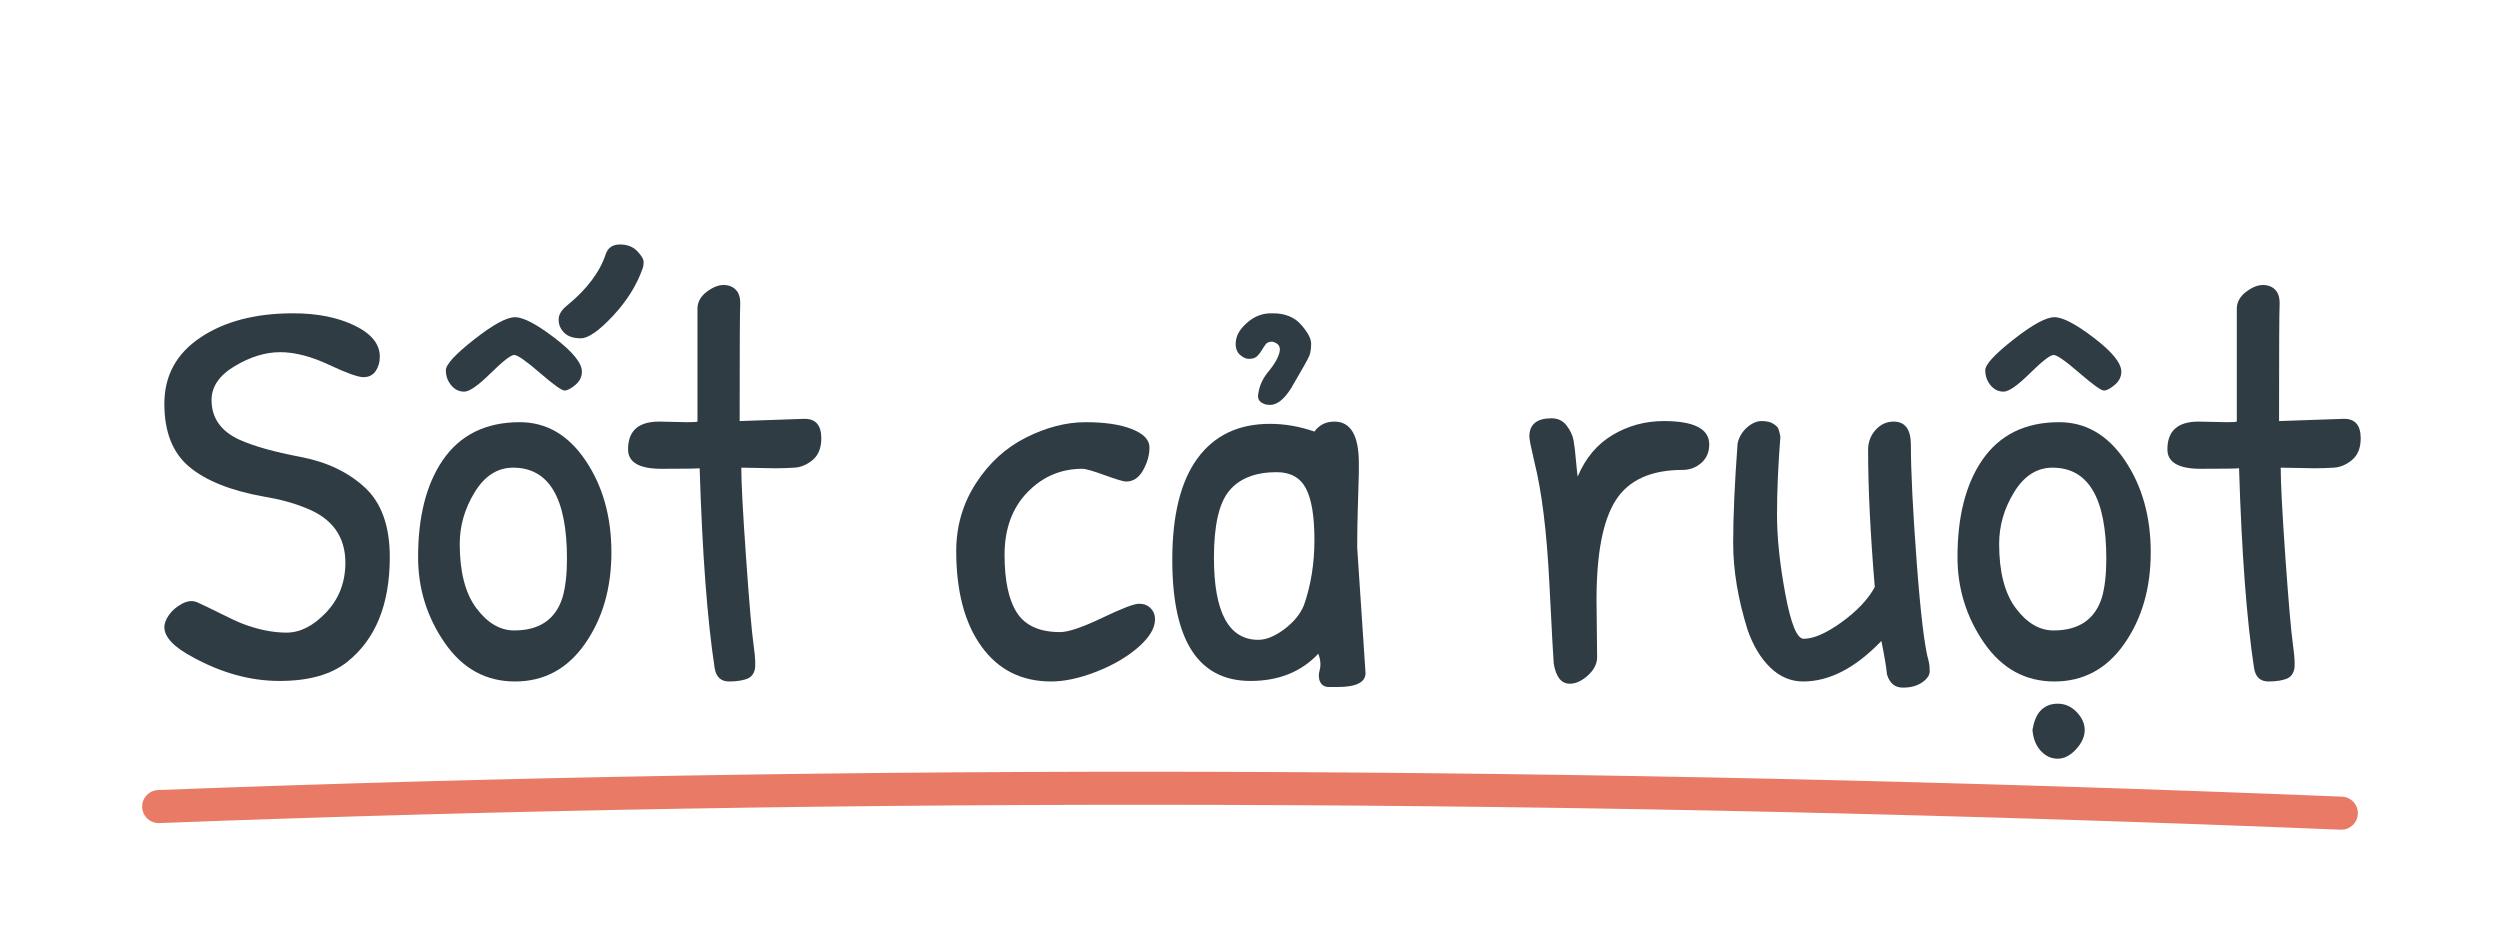
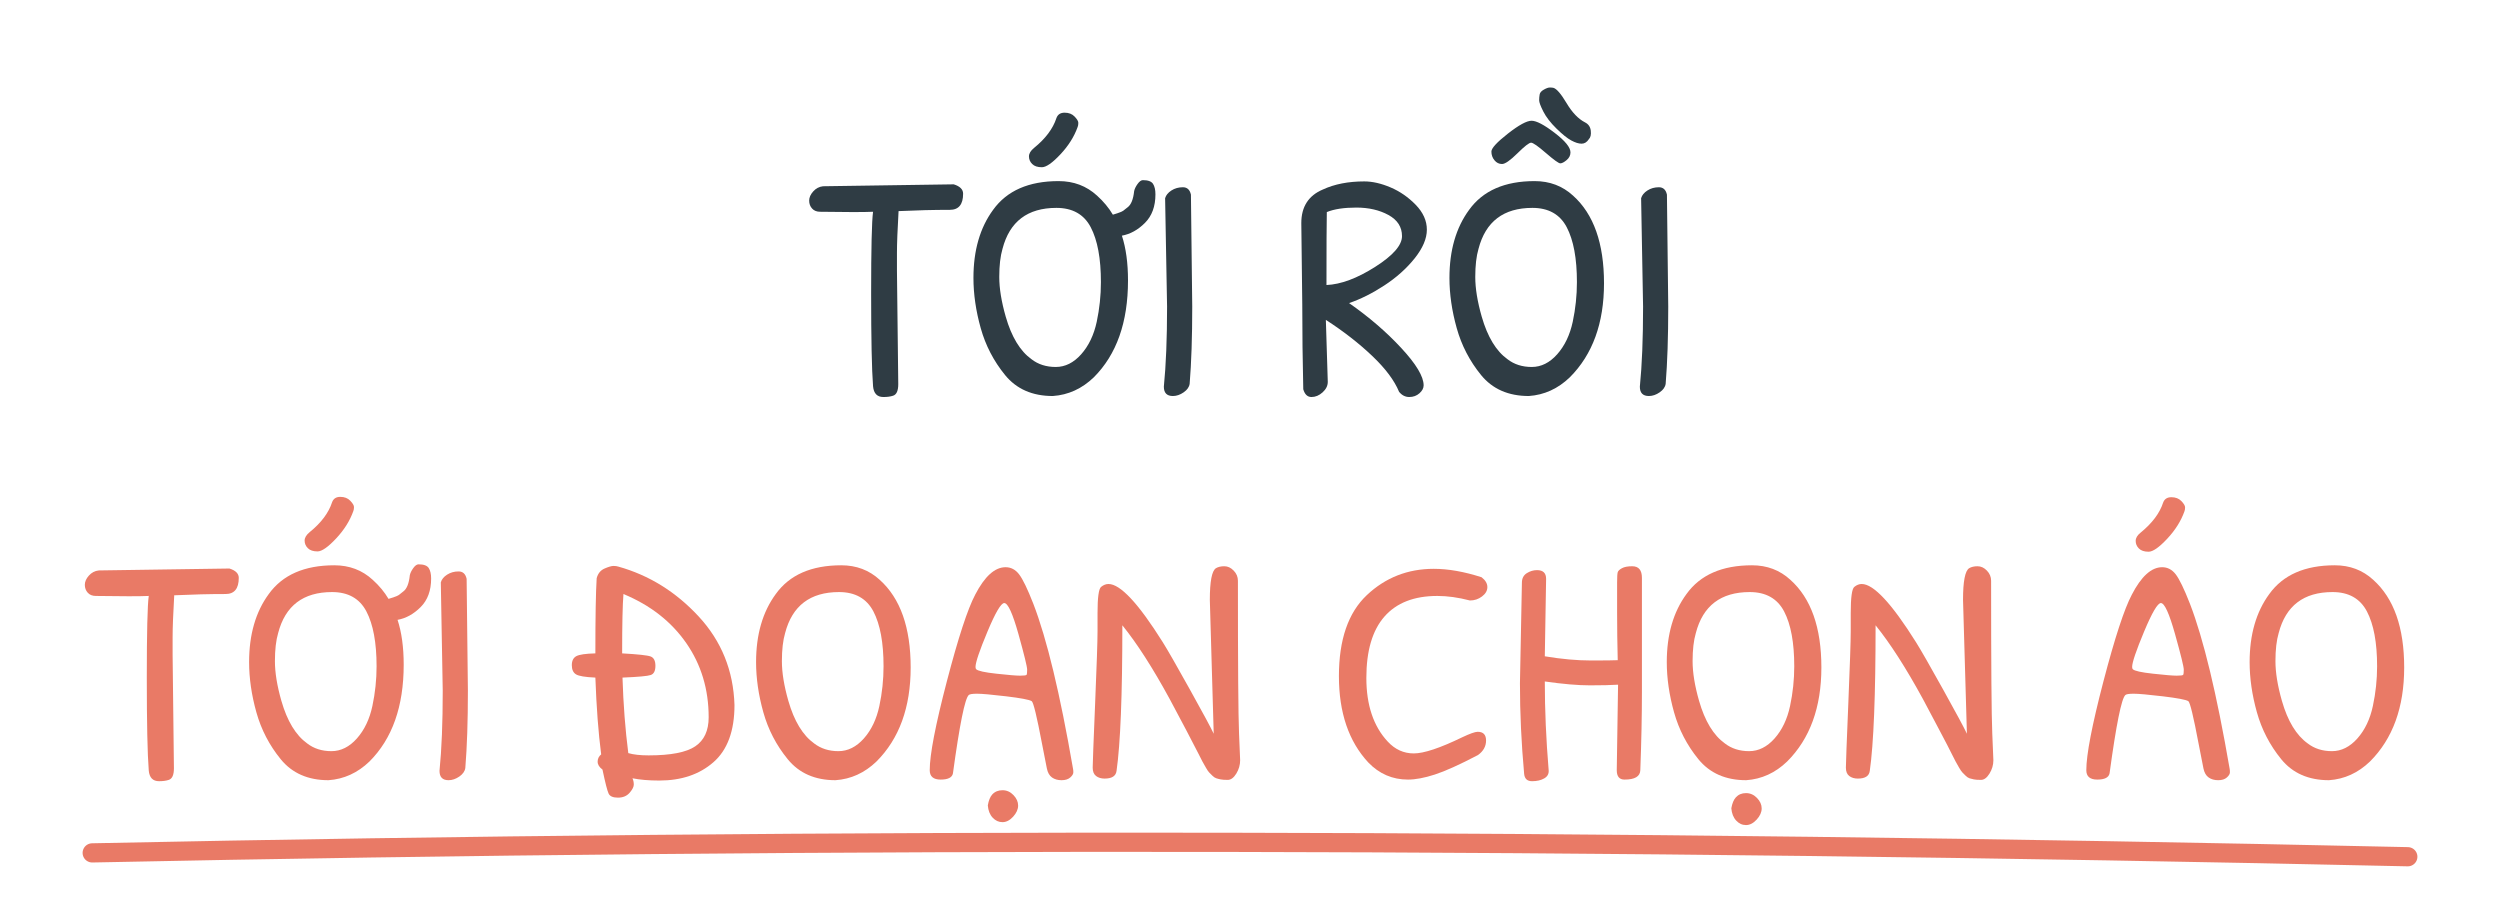
- <svg xmlns="http://www.w3.org/2000/svg" viewBox="0 0 378.15 140" role="img" aria-label="Sốt cả ruột">
-   <path d="M44.34 47.39Q49.8 47.39 53.63 49.24Q57.45 51.09 57.45 53.94Q57.45 55.2 56.82 56.13Q56.19 57.05 54.97 57.05Q53.75 57.05 49.72 55.16Q45.69 53.27 42.37 53.27Q39.05 53.27 35.52 55.37Q32.0 57.47 32.0 60.5Q32.0 64.61 36.28 66.54Q39.47 67.97 45.44 69.11Q51.4 70.24 55.18 73.73Q58.96 77.21 58.96 84.27Q58.96 95.02 52.49 100.14Q48.88 103.0 42.29 103.0Q35.69 103.0 29.14 99.39Q24.86 97.12 24.86 94.85Q24.86 94.01 25.57 93.0Q26.28 92.0 27.54 91.32Q28.8 90.65 29.85 91.11Q30.9 91.58 33.26 92.75Q35.61 93.93 36.7 94.35Q40.23 95.69 43.34 95.69Q46.44 95.69 49.34 92.63Q52.24 89.56 52.24 85.11Q52.24 79.23 46.36 76.88Q43.5 75.7 39.89 75.11Q32.42 73.77 28.64 70.62Q24.86 67.47 24.86 61.08Q24.86 54.7 30.32 51.05Q35.78 47.39 44.34 47.39Z" fill="#2F3C44" />
-   <path d="M91.64 38.4Q92.14 36.98 93.78 36.98Q95.42 36.98 96.38 37.98Q97.35 38.99 97.35 39.62Q97.35 40.25 97.18 40.67Q95.84 44.45 92.69 47.81Q89.54 51.17 87.86 51.17Q86.18 51.17 85.34 50.33Q84.5 49.49 84.5 48.36Q84.5 47.22 85.76 46.22Q90.29 42.52 91.64 38.4ZM88.02 56.21Q88.02 57.39 87.02 58.23Q86.01 59.07 85.38 59.07Q84.75 59.07 81.64 56.38Q78.53 53.69 77.78 53.69Q77.02 53.69 74.21 56.46Q71.39 59.24 70.22 59.24Q69.04 59.24 68.24 58.27Q67.44 57.3 67.44 56.0Q67.44 54.7 71.73 51.34Q76.01 47.98 77.9 47.98Q79.79 47.98 83.91 51.13Q88.02 54.28 88.02 56.21ZM78.62 63.86Q84.66 63.86 88.57 69.65Q92.48 75.45 92.48 83.55Q92.48 91.66 88.49 97.37Q84.5 103.08 77.9 103.08Q71.31 103.08 67.28 97.25Q63.24 91.41 63.24 84.27Q63.24 75.11 66.94 69.65Q70.89 63.86 78.62 63.86ZM77.61 70.74Q74.08 70.74 71.81 74.44Q69.54 78.14 69.54 82.25Q69.54 88.64 72.06 92.0Q74.58 95.36 77.78 95.36Q83.49 95.36 85.08 90.4Q85.76 88.05 85.76 84.52Q85.76 70.74 77.61 70.74Z" fill="#2F3C44" />
-   <path d="M99.7 63.77 103.9 63.86Q105.33 63.86 105.5 63.77V46.55Q105.58 45.12 106.92 44.12Q108.27 43.11 109.44 43.11Q110.62 43.11 111.33 43.86Q112.05 44.62 111.96 46.22Q111.88 47.81 111.88 63.69L121.71 63.35Q124.23 63.35 124.23 66.29Q124.23 68.48 122.93 69.57Q121.62 70.66 120.15 70.74Q118.68 70.83 117.26 70.83L112.13 70.74Q112.13 74.19 112.85 84.35Q113.56 94.52 113.98 97.5Q114.4 100.48 114.15 101.36Q113.9 102.24 113.22 102.58Q112.13 103.08 110.28 103.08Q108.44 103.08 108.1 101.07Q106.42 90.06 105.83 70.83Q105.08 70.91 100.04 70.91Q95.0 70.91 95.0 67.97Q95.0 63.77 99.7 63.77Z" fill="#2F3C44" />
-   <path d="M170.34 72.84Q169.76 72.84 167.11 71.88Q164.46 70.91 163.71 70.91Q158.84 70.91 155.39 74.48Q151.95 78.05 151.95 83.93Q151.95 89.81 153.84 92.71Q155.73 95.61 160.35 95.61Q162.2 95.61 166.69 93.47Q171.18 91.32 172.28 91.32Q173.37 91.32 174.04 92.0Q174.71 92.67 174.71 93.68Q174.71 95.69 172.15 97.92Q169.59 100.14 165.81 101.61Q162.03 103.08 159.0 103.08Q152.28 103.08 148.46 97.79Q144.64 92.5 144.64 83.34Q144.64 77.72 147.62 73.1Q150.6 68.48 155.22 66.17Q159.84 63.86 164.21 63.86Q168.58 63.86 171.23 64.91Q173.87 65.96 173.87 67.68Q173.87 69.4 172.91 71.12Q171.94 72.84 170.34 72.84Z" fill="#2F3C44" />
-   <path d="M192.52 47.39Q195.29 47.39 196.8 49.11Q198.32 50.84 198.32 51.97Q198.32 53.1 198.06 53.78Q197.81 54.45 195.29 58.73Q193.7 61.25 192.1 61.25Q191.6 61.25 191.18 61.08Q190.08 60.66 190.34 59.49Q190.59 57.72 191.89 56.17Q193.19 54.62 193.53 53.31Q193.86 52.01 192.44 51.68Q191.76 51.68 191.47 52.05Q191.18 52.43 190.88 52.94Q190.59 53.44 190.17 53.86Q189.75 54.28 188.95 54.28Q188.15 54.28 187.4 53.52Q186.72 52.68 186.98 51.34Q187.23 50.0 188.78 48.69Q190.34 47.39 192.27 47.39Q192.35 47.39 192.52 47.39ZM201.84 63.77Q205.54 63.77 205.54 70.07Q205.54 70.74 205.54 71.5L205.37 77.38Q205.29 80.15 205.29 82.84L206.55 101.82Q206.55 103.92 202.26 103.92Q202.01 103.92 201.05 103.92Q200.08 103.92 199.7 103.17Q199.32 102.41 199.62 101.32Q199.91 100.23 199.41 98.88Q195.54 103.0 189.16 103.0Q177.32 103.0 177.32 84.69Q177.32 74.52 181.14 69.32Q184.96 64.11 192.1 64.11Q195.46 64.11 198.82 65.28Q199.91 63.77 201.84 63.77ZM193.11 71.42Q188.32 71.42 185.97 74.19Q183.62 76.96 183.62 84.35Q183.62 96.78 190.34 96.78Q192.1 96.78 194.24 95.19Q196.38 93.59 197.22 91.58Q198.82 87.04 198.82 81.66Q198.82 76.29 197.52 73.85Q196.22 71.42 193.11 71.42Z" fill="#2F3C44" />
-   <path d="M241.49 90.74 241.58 99.39Q241.58 100.9 240.19 102.16Q238.8 103.42 237.46 103.42Q235.53 103.42 235.02 100.4Q234.94 99.72 234.35 88.09Q233.76 76.46 232.08 69.82Q231.33 66.63 231.33 66.04Q231.33 63.27 234.69 63.27Q236.12 63.27 236.96 64.36Q237.8 65.45 238.01 66.59Q238.22 67.72 238.38 69.65Q238.55 71.58 238.64 72.09Q240.4 67.89 243.93 65.79Q247.46 63.69 251.66 63.69Q258.54 63.69 258.54 67.22Q258.54 68.98 257.33 70.03Q256.11 71.08 254.51 71.08Q247.37 71.08 244.43 75.62Q241.49 80.15 241.49 90.74Z" fill="#2F3C44" />
-   <path d="M269.3 66.04Q268.79 72.59 268.79 77.84Q268.79 83.09 270.05 89.85Q271.31 96.62 272.82 96.62Q275.09 96.62 278.58 94.1Q282.06 91.58 283.58 88.8Q282.57 76.71 282.57 68.06Q282.57 66.29 283.7 65.03Q284.84 63.77 286.43 63.77Q289.04 63.77 289.04 67.3Q289.04 73.26 289.92 85.02Q290.8 96.78 291.72 99.98Q291.89 100.65 291.89 101.53Q291.89 102.41 290.76 103.21Q289.62 104.01 287.82 104.01Q286.01 104.01 285.42 101.99Q285.26 100.31 284.58 96.95Q278.7 103.08 272.74 103.08Q269.97 103.08 267.78 100.98Q265.6 98.88 264.34 95.27Q262.16 88.3 262.16 82.17Q262.16 76.04 262.83 67.05Q263.16 65.62 264.26 64.65Q265.35 63.69 266.48 63.69Q267.62 63.69 268.25 64.11Q268.88 64.53 269.0 64.86Q269.13 65.2 269.3 66.04Z" fill="#2F3C44" />
-   <path d="M320.87 56.21Q320.87 57.39 319.86 58.23Q318.86 59.07 318.23 59.07Q317.6 59.07 314.49 56.38Q311.38 53.69 310.62 53.69Q309.87 53.69 307.05 56.46Q304.24 59.24 303.06 59.24Q301.89 59.24 301.09 58.27Q300.29 57.3 300.29 56.0Q300.29 54.7 304.58 51.34Q308.86 47.98 310.75 47.98Q312.64 47.98 316.76 51.13Q320.87 54.28 320.87 56.21ZM311.46 63.86Q317.51 63.86 321.42 69.65Q325.32 75.45 325.32 83.55Q325.32 91.66 321.33 97.37Q317.34 103.08 310.75 103.08Q304.16 103.08 300.12 97.25Q296.09 91.41 296.09 84.27Q296.09 75.11 299.79 69.65Q303.74 63.86 311.46 63.86ZM310.46 70.74Q306.93 70.74 304.66 74.44Q302.39 78.14 302.39 82.25Q302.39 88.64 304.91 92.0Q307.43 95.36 310.62 95.36Q316.34 95.36 317.93 90.4Q318.6 88.05 318.6 84.52Q318.6 70.74 310.46 70.74ZM307.43 110.39Q307.77 108.46 308.61 107.54Q309.62 106.44 311.25 106.44Q312.89 106.44 314.11 107.7Q315.33 108.96 315.33 110.43Q315.33 111.9 314.03 113.33Q312.72 114.76 311.25 114.76Q309.78 114.76 308.69 113.58Q307.6 112.41 307.43 110.39Z" fill="#2F3C44" />
-   <path d="M332.55 63.77 336.75 63.86Q338.18 63.86 338.34 63.77V46.55Q338.43 45.12 339.77 44.12Q341.12 43.11 342.29 43.11Q343.47 43.11 344.18 43.86Q344.9 44.62 344.81 46.22Q344.73 47.81 344.73 63.69L354.56 63.35Q357.08 63.35 357.08 66.29Q357.08 68.48 355.77 69.57Q354.47 70.66 353.0 70.74Q351.53 70.83 350.1 70.83L344.98 70.74Q344.98 74.19 345.69 84.35Q346.41 94.52 346.83 97.5Q347.25 100.48 347.0 101.36Q346.74 102.24 346.07 102.58Q344.98 103.08 343.13 103.08Q341.28 103.08 340.95 101.07Q339.27 90.06 338.68 70.83Q337.92 70.91 332.88 70.91Q327.84 70.91 327.84 67.97Q327.84 63.77 332.55 63.77Z" fill="#2F3C44" />
-   <path d="M24 122 Q181.51 116 354.15 123" fill="none" stroke="#E97A66" stroke-width="5" stroke-linecap="round" />
+ <svg xmlns="http://www.w3.org/2000/svg" viewBox="0 0 650.73 240" role="img" aria-label="TỚI RỒI TỚI ĐOẠN CHỌN ÁO">
+   <path d="M214.23 48.48 248.25 47.98Q250.69 48.74 250.69 50.42Q250.69 54.62 247.25 54.62Q240.95 54.62 233.89 54.95Q233.47 62.18 233.47 65.83Q233.47 69.48 233.47 70.49L233.81 99.98Q233.81 102.58 232.46 103.0Q231.45 103.34 229.94 103.34Q227.51 103.34 227.25 100.56Q226.75 94.1 226.75 76.41Q226.75 58.73 227.25 55.12Q225.49 55.2 222.05 55.2Q218.6 55.2 213.48 55.12Q212.13 55.12 211.38 54.28Q210.62 53.44 210.62 52.22Q210.62 51.0 211.67 49.83Q212.72 48.65 214.23 48.48Z" fill="#2F3C44" />
+   <path d="M269.17 38.49Q273.62 34.88 274.97 30.76Q275.47 29.33 277.11 29.33Q278.75 29.33 279.71 30.34Q280.68 31.35 280.68 31.98Q280.68 32.61 280.51 33.03Q279.17 36.81 276.02 40.17Q272.87 43.53 271.19 43.53Q269.51 43.53 268.67 42.69Q267.83 41.85 267.83 40.71Q267.83 39.58 269.17 38.49ZM300.75 50.58Q300.75 55.29 298.02 58.02Q295.29 60.75 292.02 61.34Q293.61 66.21 293.61 73.01Q293.61 89.31 284.71 98.21Q280.09 102.66 274.04 103.08Q266.06 103.08 261.61 97.62Q257.16 92.16 255.27 85.4Q253.38 78.64 253.38 72.34Q253.38 61.59 258.5 54.62Q263.88 47.14 275.55 47.14Q281.43 47.14 285.55 50.92Q288.07 53.19 289.67 55.88Q289.75 55.88 290.88 55.5Q292.02 55.12 292.35 54.87Q292.69 54.62 293.53 53.94Q294.87 52.94 295.21 49.74Q295.38 48.9 296.09 47.9Q296.81 46.89 297.48 46.89Q299.49 46.89 300.12 47.85Q300.75 48.82 300.75 50.58ZM286.56 73.43Q286.56 64.19 283.91 59.15Q281.27 54.11 274.97 54.11Q263.71 54.11 260.94 64.78Q260.1 67.64 260.1 72.09Q260.1 76.54 261.78 82.42Q264.05 90.32 268.5 93.51Q271.1 95.52 274.8 95.52Q278.49 95.52 281.43 92.21Q284.37 88.89 285.47 83.76Q286.56 78.64 286.56 73.43Z" fill="#2F3C44" />
+   <path d="M309.99 50.67Q310.08 60.41 310.33 79.82Q310.33 91.66 309.66 99.89Q309.49 101.15 308.1 102.12Q306.72 103.08 305.29 103.08Q302.94 103.08 302.94 100.65Q303.78 92.25 303.78 79.82L303.27 51.59Q303.61 50.42 304.91 49.58Q306.21 48.74 307.89 48.74Q309.57 48.74 309.99 50.67Z" fill="#2F3C44" />
+   <path d="M339.23 101.32Q338.97 90.23 338.97 79.23L338.72 58.06Q338.72 51.68 344.35 49.32Q348.89 47.22 355.1 47.22Q358.29 47.22 361.95 48.78Q365.6 50.33 368.5 53.31Q371.4 56.3 371.4 59.78Q371.4 63.27 368.21 67.26Q365.01 71.25 360.31 74.31Q355.61 77.38 351.15 78.89Q358.97 84.35 364.76 90.61Q370.56 96.87 370.56 100.31Q370.56 101.4 369.47 102.37Q368.37 103.34 366.82 103.34Q365.27 103.34 364.17 101.99Q362.33 97.54 357.16 92.63Q351.99 87.71 345.11 83.26L345.61 99.39Q345.61 100.9 344.27 102.12Q342.92 103.34 341.37 103.34Q339.81 103.34 339.23 101.32ZM345.36 55.2Q345.27 59.49 345.27 74.19Q350.9 73.94 357.92 69.48Q364.93 65.03 364.93 61.46Q364.93 57.89 361.4 55.96Q357.87 54.03 353.04 54.03Q348.21 54.03 345.36 55.2Z" fill="#2F3C44" />
+   <path d="M413.57 36.22Q412.81 37.4 411.68 37.4Q410.54 37.4 408.99 36.56Q407.43 35.72 405.12 33.45Q402.81 31.18 401.72 29.04Q400.63 26.9 400.63 26.1Q400.63 25.3 400.76 24.59Q400.88 23.87 401.85 23.33Q402.81 22.78 403.4 22.78Q403.99 22.78 404.33 22.86Q405.59 23.2 407.77 26.85Q409.95 30.51 412.56 31.85Q413.9 32.52 414.07 34.04Q414.24 35.55 413.57 36.22ZM408.78 39.66Q408.78 40.84 407.77 41.68Q406.76 42.52 406.13 42.52Q405.5 42.52 402.39 39.83Q399.29 37.14 398.53 37.14Q397.77 37.14 394.96 39.92Q392.15 42.69 390.97 42.69Q389.79 42.69 389.0 41.72Q388.2 40.76 388.2 39.45Q388.2 38.15 392.48 34.79Q396.77 31.43 398.66 31.43Q400.55 31.43 404.66 34.58Q408.78 37.73 408.78 39.66ZM399.45 47.14Q405.33 47.14 409.45 50.92Q417.51 58.14 417.51 73.73Q417.51 89.31 408.61 98.21Q403.99 102.66 397.94 103.08Q389.96 103.08 385.51 97.62Q381.06 92.16 379.17 85.4Q377.28 78.64 377.28 72.34Q377.28 61.59 382.4 54.62Q387.78 47.14 399.45 47.14ZM398.87 54.11Q387.61 54.11 384.84 64.78Q384.0 67.64 384.0 72.09Q384.0 76.54 385.68 82.42Q387.95 90.32 392.4 93.51Q395.0 95.52 398.7 95.52Q402.39 95.52 405.33 92.21Q408.27 88.89 409.37 83.76Q410.46 78.64 410.46 73.43Q410.46 64.19 407.81 59.15Q405.17 54.11 398.87 54.11Z" fill="#2F3C44" />
+   <path d="M433.89 50.67Q433.98 60.41 434.23 79.82Q434.23 91.66 433.56 99.89Q433.39 101.15 432.0 102.12Q430.62 103.08 429.19 103.08Q426.84 103.08 426.84 100.65Q427.68 92.25 427.68 79.82L427.17 51.59Q427.51 50.42 428.81 49.58Q430.11 48.74 431.79 48.74Q433.47 48.74 433.89 50.67Z" fill="#2F3C44" />
+   <path d="M25.7 148.48 59.72 147.98Q62.15 148.74 62.15 150.42Q62.15 154.62 58.71 154.62Q52.41 154.62 45.35 154.95Q44.93 162.18 44.93 165.83Q44.93 169.48 44.93 170.49L45.27 199.98Q45.27 202.58 43.92 203.0Q42.92 203.34 41.4 203.34Q38.97 203.34 38.72 200.56Q38.21 194.1 38.21 176.41Q38.21 158.73 38.72 155.12Q36.95 155.2 33.51 155.2Q30.06 155.2 24.94 155.12Q23.6 155.12 22.84 154.28Q22.08 153.44 22.08 152.22Q22.08 151.0 23.13 149.83Q24.18 148.65 25.7 148.48Z" fill="#E97A66" />
+   <path d="M80.63 138.49Q85.08 134.88 86.43 130.76Q86.93 129.33 88.57 129.33Q90.21 129.33 91.17 130.34Q92.14 131.35 92.14 131.98Q92.14 132.61 91.97 133.03Q90.63 136.81 87.48 140.17Q84.33 143.53 82.65 143.53Q80.97 143.53 80.13 142.69Q79.29 141.85 79.29 140.71Q79.29 139.58 80.63 138.49ZM112.22 150.58Q112.22 155.29 109.49 158.02Q106.76 160.75 103.48 161.34Q105.08 166.21 105.08 173.01Q105.08 189.31 96.17 198.21Q91.55 202.66 85.5 203.08Q77.52 203.08 73.07 197.62Q68.62 192.16 66.73 185.4Q64.84 178.64 64.84 172.34Q64.84 161.59 69.96 154.62Q75.34 147.14 87.02 147.14Q92.9 147.14 97.01 150.92Q99.53 153.19 101.13 155.88Q101.21 155.88 102.35 155.5Q103.48 155.12 103.82 154.87Q104.15 154.62 104.99 153.94Q106.34 152.94 106.67 149.74Q106.84 148.9 107.55 147.9Q108.27 146.89 108.94 146.89Q110.96 146.89 111.59 147.85Q112.22 148.82 112.22 150.58ZM98.02 173.43Q98.02 164.19 95.37 159.15Q92.73 154.11 86.43 154.11Q75.17 154.11 72.4 164.78Q71.56 167.64 71.56 172.09Q71.56 176.54 73.24 182.42Q75.51 190.32 79.96 193.51Q82.56 195.52 86.26 195.52Q89.96 195.52 92.9 192.21Q95.84 188.89 96.93 183.76Q98.02 178.64 98.02 173.43Z" fill="#E97A66" />
+   <path d="M121.46 150.67Q121.54 160.41 121.79 179.82Q121.79 191.66 121.12 199.89Q120.95 201.15 119.57 202.12Q118.18 203.08 116.75 203.08Q114.4 203.08 114.4 200.65Q115.24 192.25 115.24 179.82L114.74 151.59Q115.07 150.42 116.37 149.58Q117.68 148.74 119.36 148.74Q121.04 148.74 121.46 150.67Z" fill="#E97A66" />
+   <path d="M171.6 203.17Q167.57 203.17 164.63 202.58Q164.97 203.34 164.97 204.22Q164.97 205.1 163.88 206.36Q162.78 207.62 160.85 207.62Q158.92 207.62 158.42 206.57Q157.91 205.52 156.82 200.31Q155.56 199.39 155.56 198.25Q155.56 197.12 156.48 196.36Q155.39 187.96 154.97 176.37Q151.02 176.2 149.93 175.53Q148.84 174.86 148.84 173.14Q148.84 171.42 150.02 170.79Q151.19 170.16 154.97 170.07Q154.97 155.88 155.31 150.5Q155.81 148.65 157.37 147.98Q158.92 147.31 159.68 147.31Q160.43 147.31 160.94 147.48Q172.95 150.84 181.85 160.45Q190.76 170.07 191.18 183.51Q191.18 193.59 185.72 198.38Q180.26 203.17 171.6 203.17ZM162.03 176.37Q162.36 186.87 163.54 196.03Q165.56 196.62 168.83 196.62Q177.48 196.62 180.97 194.26Q184.46 191.91 184.46 186.7Q184.46 175.78 178.62 167.38Q172.78 158.98 162.28 154.62Q161.94 158.73 161.94 170.07Q168.08 170.41 169.34 170.87Q170.6 171.33 170.6 173.31Q170.6 175.28 169.38 175.7Q168.16 176.12 162.03 176.37Z" fill="#E97A66" />
+   <path d="M218.98 147.14Q224.86 147.14 228.98 150.92Q237.04 158.14 237.04 173.73Q237.04 189.31 228.14 198.21Q223.52 202.66 217.47 203.08Q209.49 203.08 205.04 197.62Q200.58 192.16 198.69 185.4Q196.8 178.64 196.8 172.34Q196.8 161.59 201.93 154.62Q207.3 147.14 218.98 147.14ZM218.39 154.11Q207.14 154.11 204.36 164.78Q203.52 167.64 203.52 172.09Q203.52 176.54 205.2 182.42Q207.47 190.32 211.92 193.51Q214.53 195.52 218.22 195.52Q221.92 195.52 224.86 192.21Q227.8 188.89 228.89 183.76Q229.98 178.64 229.98 173.43Q229.98 164.19 227.34 159.15Q224.69 154.11 218.39 154.11Z" fill="#E97A66" />
+   <path d="M261.74 147.64Q263.84 147.64 265.26 149.49Q266.69 151.34 268.96 157.14Q274.25 170.83 279.29 200.06Q279.38 200.4 279.38 201.03Q279.38 201.66 278.58 202.37Q277.78 203.08 276.31 203.08Q274.84 203.08 273.83 202.37Q272.82 201.66 272.49 200.02Q272.15 198.38 271.23 193.59Q269.21 182.92 268.54 182.5Q267.53 181.92 261.86 181.24Q256.19 180.57 254.34 180.57Q252.5 180.57 252.16 180.91Q250.65 182.25 248.04 201.32Q247.71 202.92 244.85 202.92Q242.0 202.92 242.0 200.48Q242.0 194.43 246.45 177.38Q250.9 160.33 253.84 154.78Q257.54 147.64 261.74 147.64ZM261.4 156.97Q260.14 156.97 257.03 164.4Q253.92 171.84 253.92 173.6Q253.92 174.02 254.09 174.19Q254.76 174.86 259.38 175.36Q264.0 175.87 265.52 175.87Q267.03 175.87 267.2 175.66Q267.36 175.45 267.36 174.31Q267.36 173.18 265.1 165.07Q262.83 156.97 261.4 156.97ZM257.12 209.64Q257.45 207.7 258.29 206.78Q259.3 205.69 260.94 205.69Q262.58 205.69 263.79 206.95Q265.01 208.21 265.01 209.68Q265.01 211.15 263.71 212.58Q262.41 214.0 260.94 214.0Q259.47 214.0 258.38 212.83Q257.28 211.65 257.12 209.64Z" fill="#E97A66" />
+   <path d="M322.22 151.17Q322.22 184.02 322.51 190.86Q322.8 197.71 322.8 197.88Q322.8 199.72 321.8 201.36Q320.79 203.0 319.57 203.0Q318.35 203.0 317.72 202.87Q317.09 202.75 316.59 202.58Q316.08 202.41 315.58 201.91L314.74 201.07Q314.4 200.73 313.86 199.77Q313.31 198.8 312.98 198.21Q312.64 197.62 311.93 196.15Q311.21 194.68 308.82 190.15Q306.42 185.61 304.49 182.0Q297.86 169.82 292.14 162.76Q292.14 190.06 290.63 200.65Q290.38 202.66 287.52 202.66Q286.18 202.66 285.3 201.99Q284.42 201.32 284.42 199.81Q284.42 198.3 285.05 183.18Q285.68 168.06 285.68 164.32Q285.68 160.58 285.68 159.57Q285.68 153.52 286.6 152.77Q287.52 152.01 288.53 152.01Q293.15 152.01 302.64 167.13Q304.49 170.07 309.7 179.44Q314.91 188.8 315.92 190.99L314.91 156.13Q314.91 148.9 316.5 147.9Q317.34 147.39 318.69 147.39Q320.03 147.39 321.12 148.53Q322.22 149.66 322.22 151.17Z" fill="#E97A66" />
+   <path d="M373.2 148.06Q378.83 148.06 385.64 150.25Q387.15 151.42 387.15 152.81Q387.15 154.2 385.76 155.25Q384.38 156.3 382.61 156.3Q378.08 155.12 374.13 155.12Q365.06 155.12 360.35 160.5Q355.65 165.87 355.65 176.46Q355.65 187.04 361.19 193.0Q364.05 196.11 368.0 196.11Q371.94 196.11 380.6 191.91Q383.62 190.48 384.63 190.48Q386.81 190.48 386.81 192.75Q386.81 195.02 384.71 196.53Q377.49 200.31 373.46 201.61Q369.42 202.92 366.48 202.92Q360.44 202.92 356.15 198.46Q348.51 190.23 348.51 175.99Q348.51 161.76 355.77 154.91Q363.04 148.06 373.2 148.06Z" fill="#E97A66" />
+   <path d="M402.1 170.83Q408.65 171.92 414.11 171.92Q419.57 171.92 421.08 171.84Q420.92 165.45 420.92 159.57Q420.92 153.69 420.92 151.59Q420.92 149.49 421.08 148.95Q421.25 148.4 422.18 147.9Q423.1 147.39 424.86 147.39Q427.38 147.39 427.38 150.42V180.15Q427.38 189.39 426.96 200.48Q426.88 202.92 422.85 202.92Q420.83 202.92 420.83 200.48L421.17 178.22Q418.48 178.39 413.82 178.39Q409.16 178.39 402.1 177.38Q402.1 188.47 403.11 200.56Q403.19 201.91 401.93 202.62Q400.67 203.34 398.78 203.34Q396.89 203.34 396.72 201.4Q395.63 189.48 395.63 177.88L396.14 151.68Q396.14 150.0 397.4 149.2Q398.66 148.4 400.08 148.4Q402.44 148.4 402.44 150.67Z" fill="#E97A66" />
+   <path d="M456.03 147.14Q461.91 147.14 466.02 150.92Q474.09 158.14 474.09 173.73Q474.09 189.31 465.18 198.21Q460.56 202.66 454.52 203.08Q446.54 203.08 442.08 197.62Q437.63 192.16 435.74 185.4Q433.85 178.64 433.85 172.34Q433.85 161.59 438.98 154.62Q444.35 147.14 456.03 147.14ZM455.44 154.11Q444.18 154.11 441.41 164.78Q440.57 167.64 440.57 172.09Q440.57 176.54 442.25 182.42Q444.52 190.32 448.97 193.51Q451.58 195.52 455.27 195.52Q458.97 195.52 461.91 192.21Q464.85 188.89 465.94 183.76Q467.03 178.64 467.03 173.43Q467.03 164.19 464.39 159.15Q461.74 154.11 455.44 154.11ZM450.65 210.39Q450.99 208.46 451.83 207.54Q452.84 206.44 454.47 206.44Q456.11 206.44 457.33 207.7Q458.55 208.96 458.55 210.43Q458.55 211.9 457.25 213.33Q455.94 214.76 454.47 214.76Q453.0 214.76 451.91 213.58Q450.82 212.41 450.65 210.39Z" fill="#E97A66" />
+   <path d="M518.27 151.17Q518.27 184.02 518.57 190.86Q518.86 197.71 518.86 197.88Q518.86 199.72 517.85 201.36Q516.84 203.0 515.63 203.0Q514.41 203.0 513.78 202.87Q513.15 202.75 512.64 202.58Q512.14 202.41 511.64 201.91L510.8 201.07Q510.46 200.73 509.91 199.77Q509.37 198.8 509.03 198.21Q508.7 197.62 507.98 196.15Q507.27 194.68 504.87 190.15Q502.48 185.61 500.55 182.0Q493.91 169.82 488.2 162.76Q488.2 190.06 486.69 200.65Q486.44 202.66 483.58 202.66Q482.24 202.66 481.35 201.99Q480.47 201.32 480.47 199.81Q480.47 198.3 481.1 183.18Q481.73 168.06 481.73 164.32Q481.73 160.58 481.73 159.57Q481.73 153.52 482.66 152.77Q483.58 152.01 484.59 152.01Q489.21 152.01 498.7 167.13Q500.55 170.07 505.76 179.44Q510.96 188.8 511.97 190.99L510.96 156.13Q510.96 148.9 512.56 147.9Q513.4 147.39 514.74 147.39Q516.09 147.39 517.18 148.53Q518.27 149.66 518.27 151.17Z" fill="#E97A66" />
+   <path d="M563.04 130.84Q563.55 129.42 565.19 129.42Q566.82 129.42 567.79 130.42Q568.76 131.43 568.76 132.06Q568.76 132.69 568.59 133.11Q567.24 136.89 564.09 140.25Q560.94 143.61 559.26 143.61Q557.58 143.61 556.74 142.77Q555.9 141.93 555.9 140.8Q555.9 139.66 557.16 138.66Q561.7 134.96 563.04 130.84ZM562.79 147.64Q564.89 147.64 566.32 149.49Q567.75 151.34 570.02 157.14Q575.31 170.83 580.35 200.06Q580.43 200.4 580.43 201.03Q580.43 201.66 579.63 202.37Q578.84 203.08 577.37 203.08Q575.9 203.08 574.89 202.37Q573.88 201.66 573.54 200.02Q573.21 198.38 572.28 193.59Q570.27 182.92 569.6 182.5Q568.59 181.92 562.92 181.24Q557.25 180.57 555.4 180.57Q553.55 180.57 553.22 180.91Q551.7 182.25 549.1 201.32Q548.76 202.92 545.91 202.92Q543.05 202.92 543.05 200.48Q543.05 194.43 547.5 177.38Q551.96 160.33 554.9 154.78Q558.59 147.64 562.79 147.64ZM562.46 156.97Q561.2 156.97 558.09 164.4Q554.98 171.84 554.98 173.6Q554.98 174.02 555.15 174.19Q555.82 174.86 560.44 175.36Q565.06 175.87 566.57 175.87Q568.08 175.87 568.25 175.66Q568.42 175.45 568.42 174.31Q568.42 173.18 566.15 165.07Q563.88 156.97 562.46 156.97Z" fill="#E97A66" />
+   <path d="M607.73 147.14Q613.61 147.14 617.73 150.92Q625.79 158.14 625.79 173.73Q625.79 189.31 616.89 198.21Q612.27 202.66 606.22 203.08Q598.24 203.08 593.79 197.62Q589.34 192.16 587.45 185.4Q585.56 178.64 585.56 172.34Q585.56 161.59 590.68 154.62Q596.06 147.14 607.73 147.14ZM607.14 154.11Q595.89 154.11 593.12 164.78Q592.28 167.64 592.28 172.09Q592.28 176.54 593.96 182.42Q596.22 190.32 600.68 193.51Q603.28 195.52 606.98 195.52Q610.67 195.52 613.61 192.21Q616.55 188.89 617.64 183.76Q618.74 178.64 618.74 173.43Q618.74 164.19 616.09 159.15Q613.44 154.11 607.14 154.11Z" fill="#E97A66" />
+   <path d="M24 222 Q312.35 216 626.73 223" fill="none" stroke="#E97A66" stroke-width="5" stroke-linecap="round" />
</svg>
